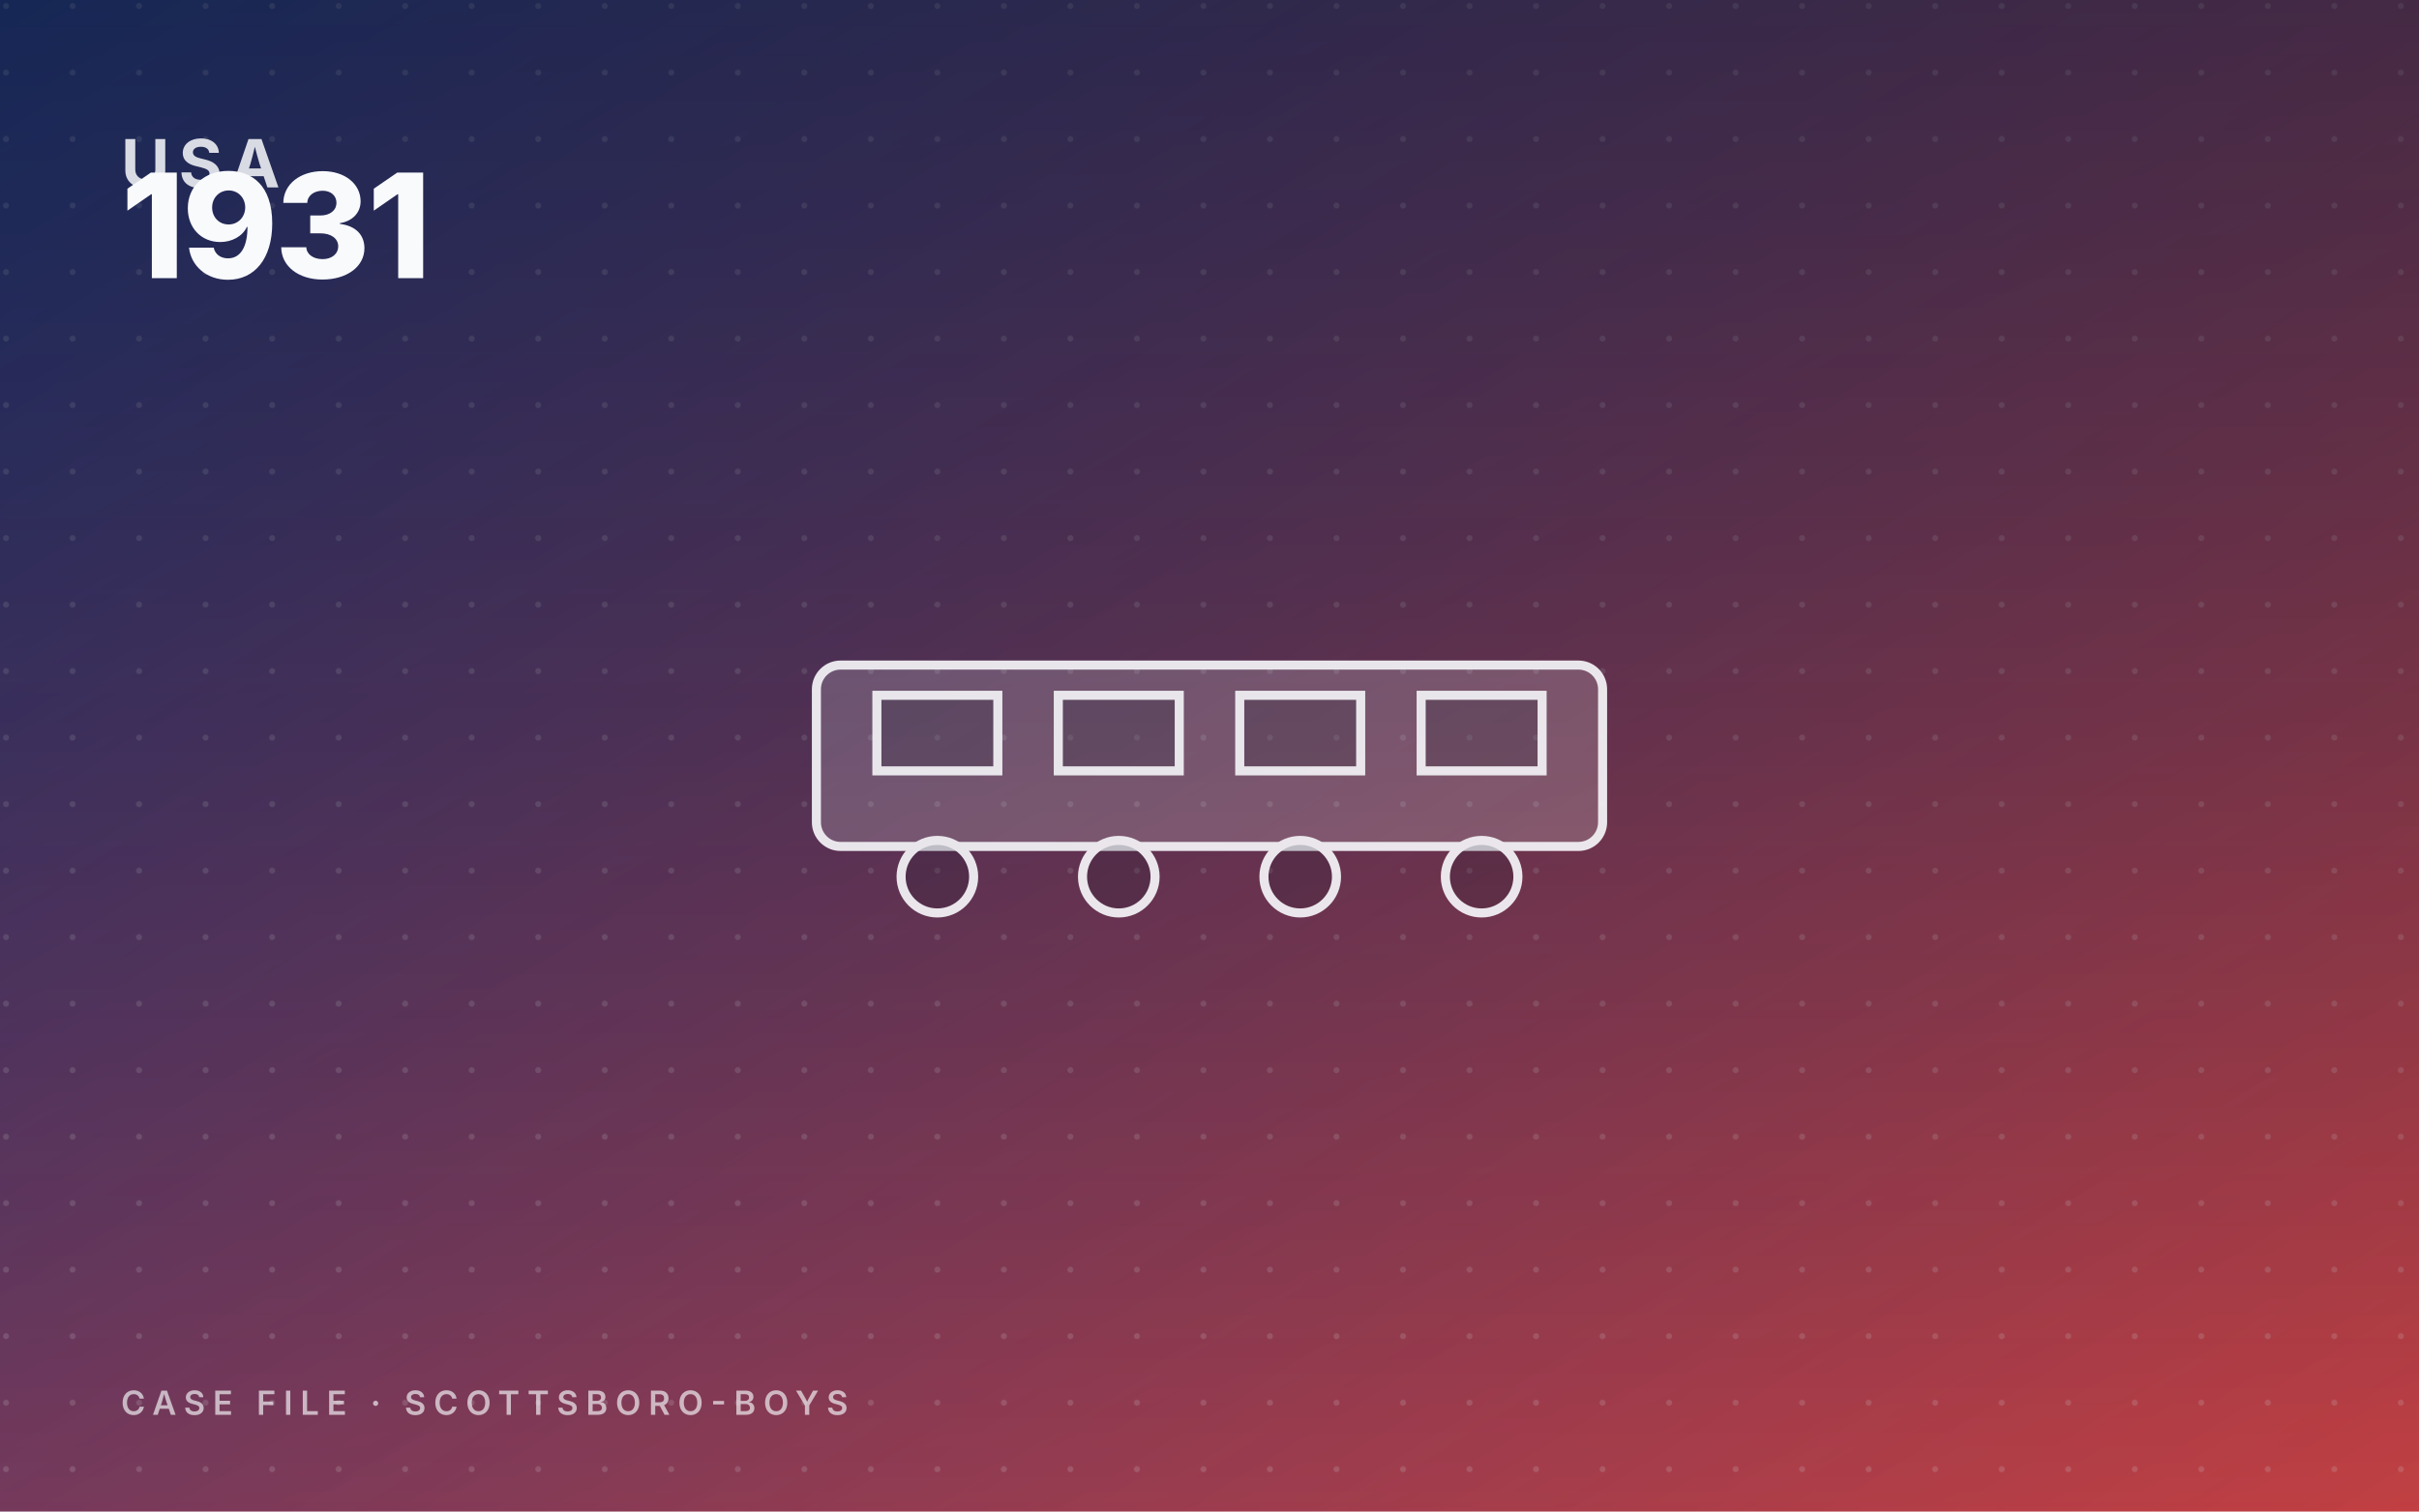
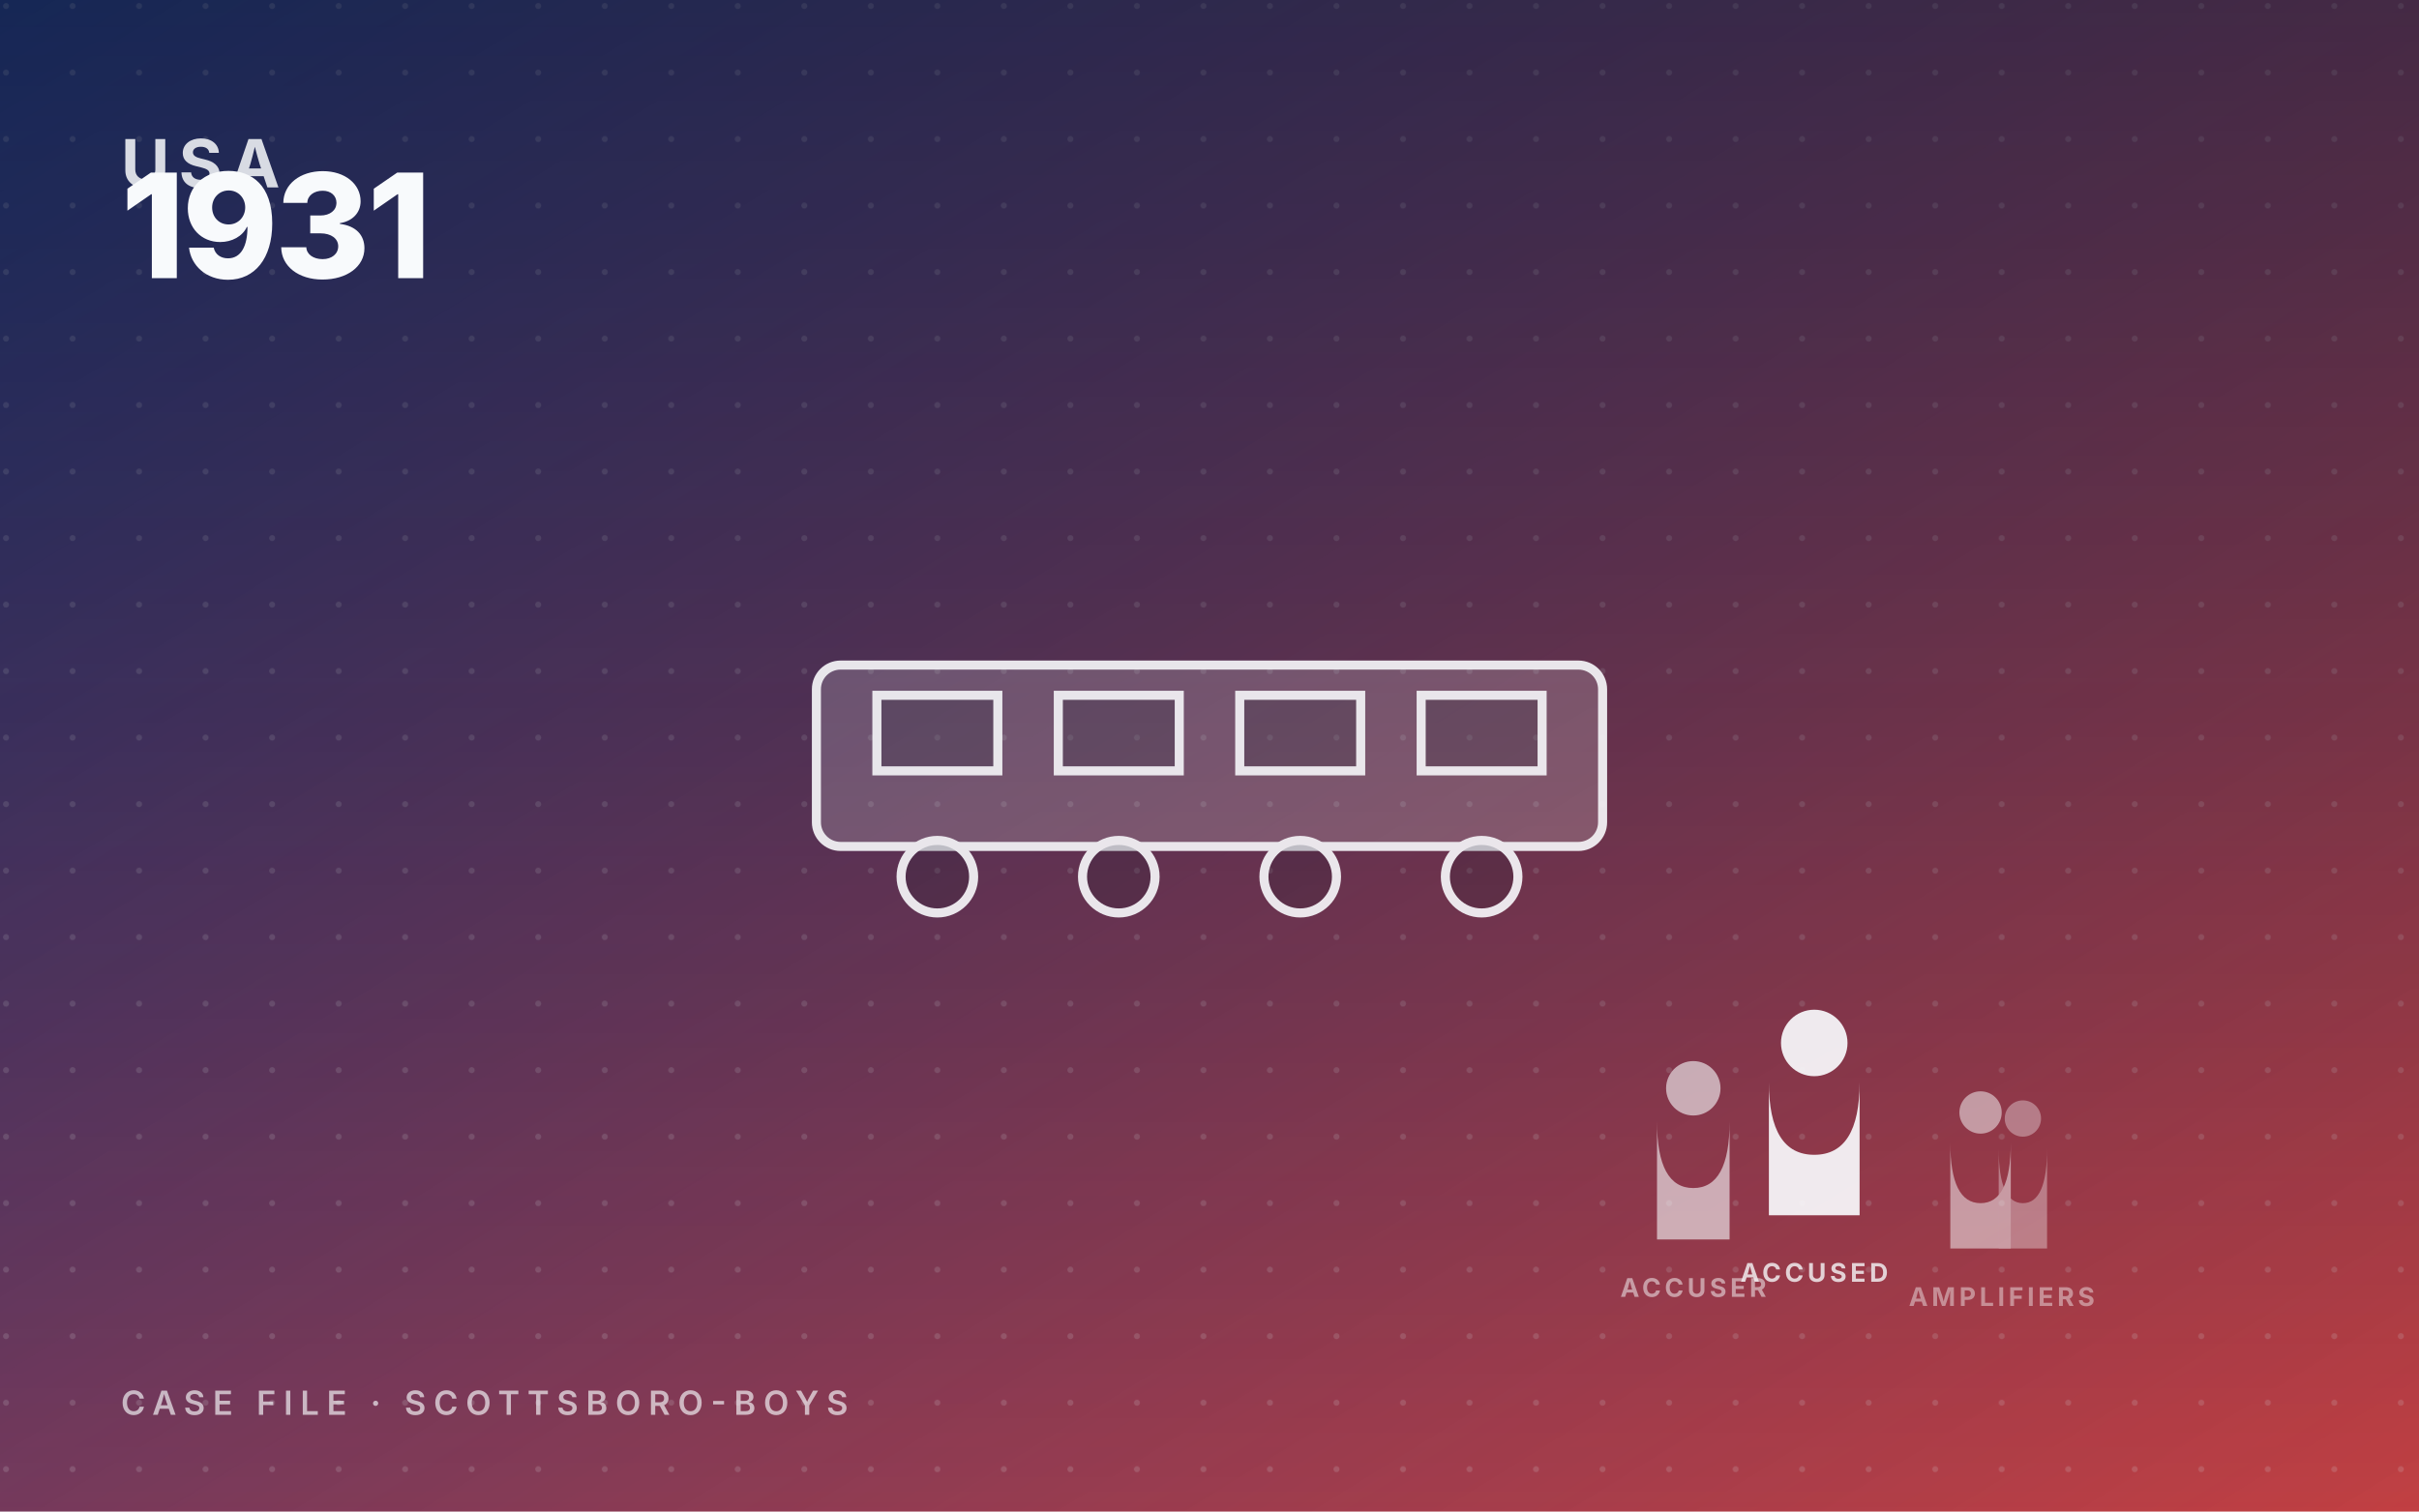
<svg xmlns="http://www.w3.org/2000/svg" viewBox="0 0 800 500" width="800" height="500" preserveAspectRatio="xMidYMid slice">
  <defs>
    <linearGradient id="bg" x1="0" y1="0" x2="1" y2="1">
      <stop offset="0%" stop-color="#1e3a8a" />
      <stop offset="100%" stop-color="#dc2626" stop-opacity="0.85" />
    </linearGradient>
    <linearGradient id="overlay" x1="0" y1="0" x2="0" y2="1">
      <stop offset="0%" stop-color="#0f172a" stop-opacity="0.55" />
      <stop offset="100%" stop-color="#0f172a" stop-opacity="0.15" />
    </linearGradient>
    <pattern id="dots" x="0" y="0" width="22" height="22" patternUnits="userSpaceOnUse">
      <circle cx="2" cy="2" r="1" fill="#f8fafc" opacity="0.18" />
    </pattern>
  </defs>
  <rect width="800" height="500" fill="url(#bg)" />
  <rect width="800" height="500" fill="url(#dots)" />
  <rect width="800" height="500" fill="url(#overlay)" />
  <g font-family="Inter, 'Helvetica Neue', Arial, sans-serif" fill="#f8fafc">
    <text x="40" y="62" font-size="22" font-weight="700" letter-spacing="3" opacity="0.85">USA</text>
    <text x="40" y="92" font-size="48" font-weight="800" letter-spacing="-1">1931</text>
    <text x="40" y="468" font-size="11" font-weight="600" letter-spacing="2.5" opacity="0.65">CASE FILE · SCOTTSBORO-BOYS</text>
  </g>
  <g transform="translate(400,270)" stroke="#f8fafc" stroke-width="3" fill="#f8fafc" fill-opacity="0.2" opacity="0.9">
    <rect x="-130" y="-50" width="260" height="60" rx="8" />
    <rect x="-110" y="-40" width="40" height="25" fill="#0f172a" stroke="#f8fafc" />
    <rect x="-50" y="-40" width="40" height="25" fill="#0f172a" stroke="#f8fafc" />
    <rect x="10" y="-40" width="40" height="25" fill="#0f172a" stroke="#f8fafc" />
    <rect x="70" y="-40" width="40" height="25" fill="#0f172a" stroke="#f8fafc" />
    <circle cx="-90" cy="20" r="12" fill="#0f172a" />
    <circle cx="-30" cy="20" r="12" fill="#0f172a" />
    <circle cx="30" cy="20" r="12" fill="#0f172a" />
    <circle cx="90" cy="20" r="12" fill="#0f172a" />
  </g>
+   <g transform="translate(560,410)" fill="#f8fafc" opacity="0.92">
+     <g transform="translate(40,0)">
+       <circle cx="0" cy="-65" r="11" />
+       <path d="M -15 -52 Q -15 -28 0 -28 Q 15 -28 15 -52 L 15 -8 L -15 -8 Z" />
+       <text x="0" y="14" text-anchor="middle" font-family="Inter, Arial, sans-serif" font-size="8.5" font-weight="700" letter-spacing="1.2" fill="#f8fafc" opacity="0.85">ACCUSED</text>
+     </g>
+     <g transform="translate(0,5)" opacity="0.65">
+       <circle cx="0" cy="-55" r="9" />
+       <path d="M -12 -44 Q -12 -22 0 -22 Q 12 -22 12 -44 L 12 -5 L -12 -5 Z" />
+       <text x="0" y="14" text-anchor="middle" font-family="Inter, Arial, sans-serif" font-size="8.5" font-weight="700" letter-spacing="1.2" fill="#f8fafc" opacity="0.85">ACCUSER</text>
+     </g>
+     <g transform="translate(95,8)" opacity="0.55">
+       <circle cx="0" cy="-50" r="7" />
+       <path d="M -10 -40 Q -10 -20 0 -20 Q 10 -20 10 -40 L 10 -5 L -10 -5 Z" />
+       <circle cx="14" cy="-48" r="6" opacity="0.7" />
+       <path d="M 6 -38 Q 6 -20 14 -20 Q 22 -20 22 -38 L 22 -5 L 6 -5 Z" opacity="0.7" />
+       <text x="7" y="14" text-anchor="middle" font-family="Inter, Arial, sans-serif" font-size="8.5" font-weight="700" letter-spacing="1.2" fill="#f8fafc" opacity="0.85">AMPLIFIERS</text>
+     </g>
+   </g>
</svg>
